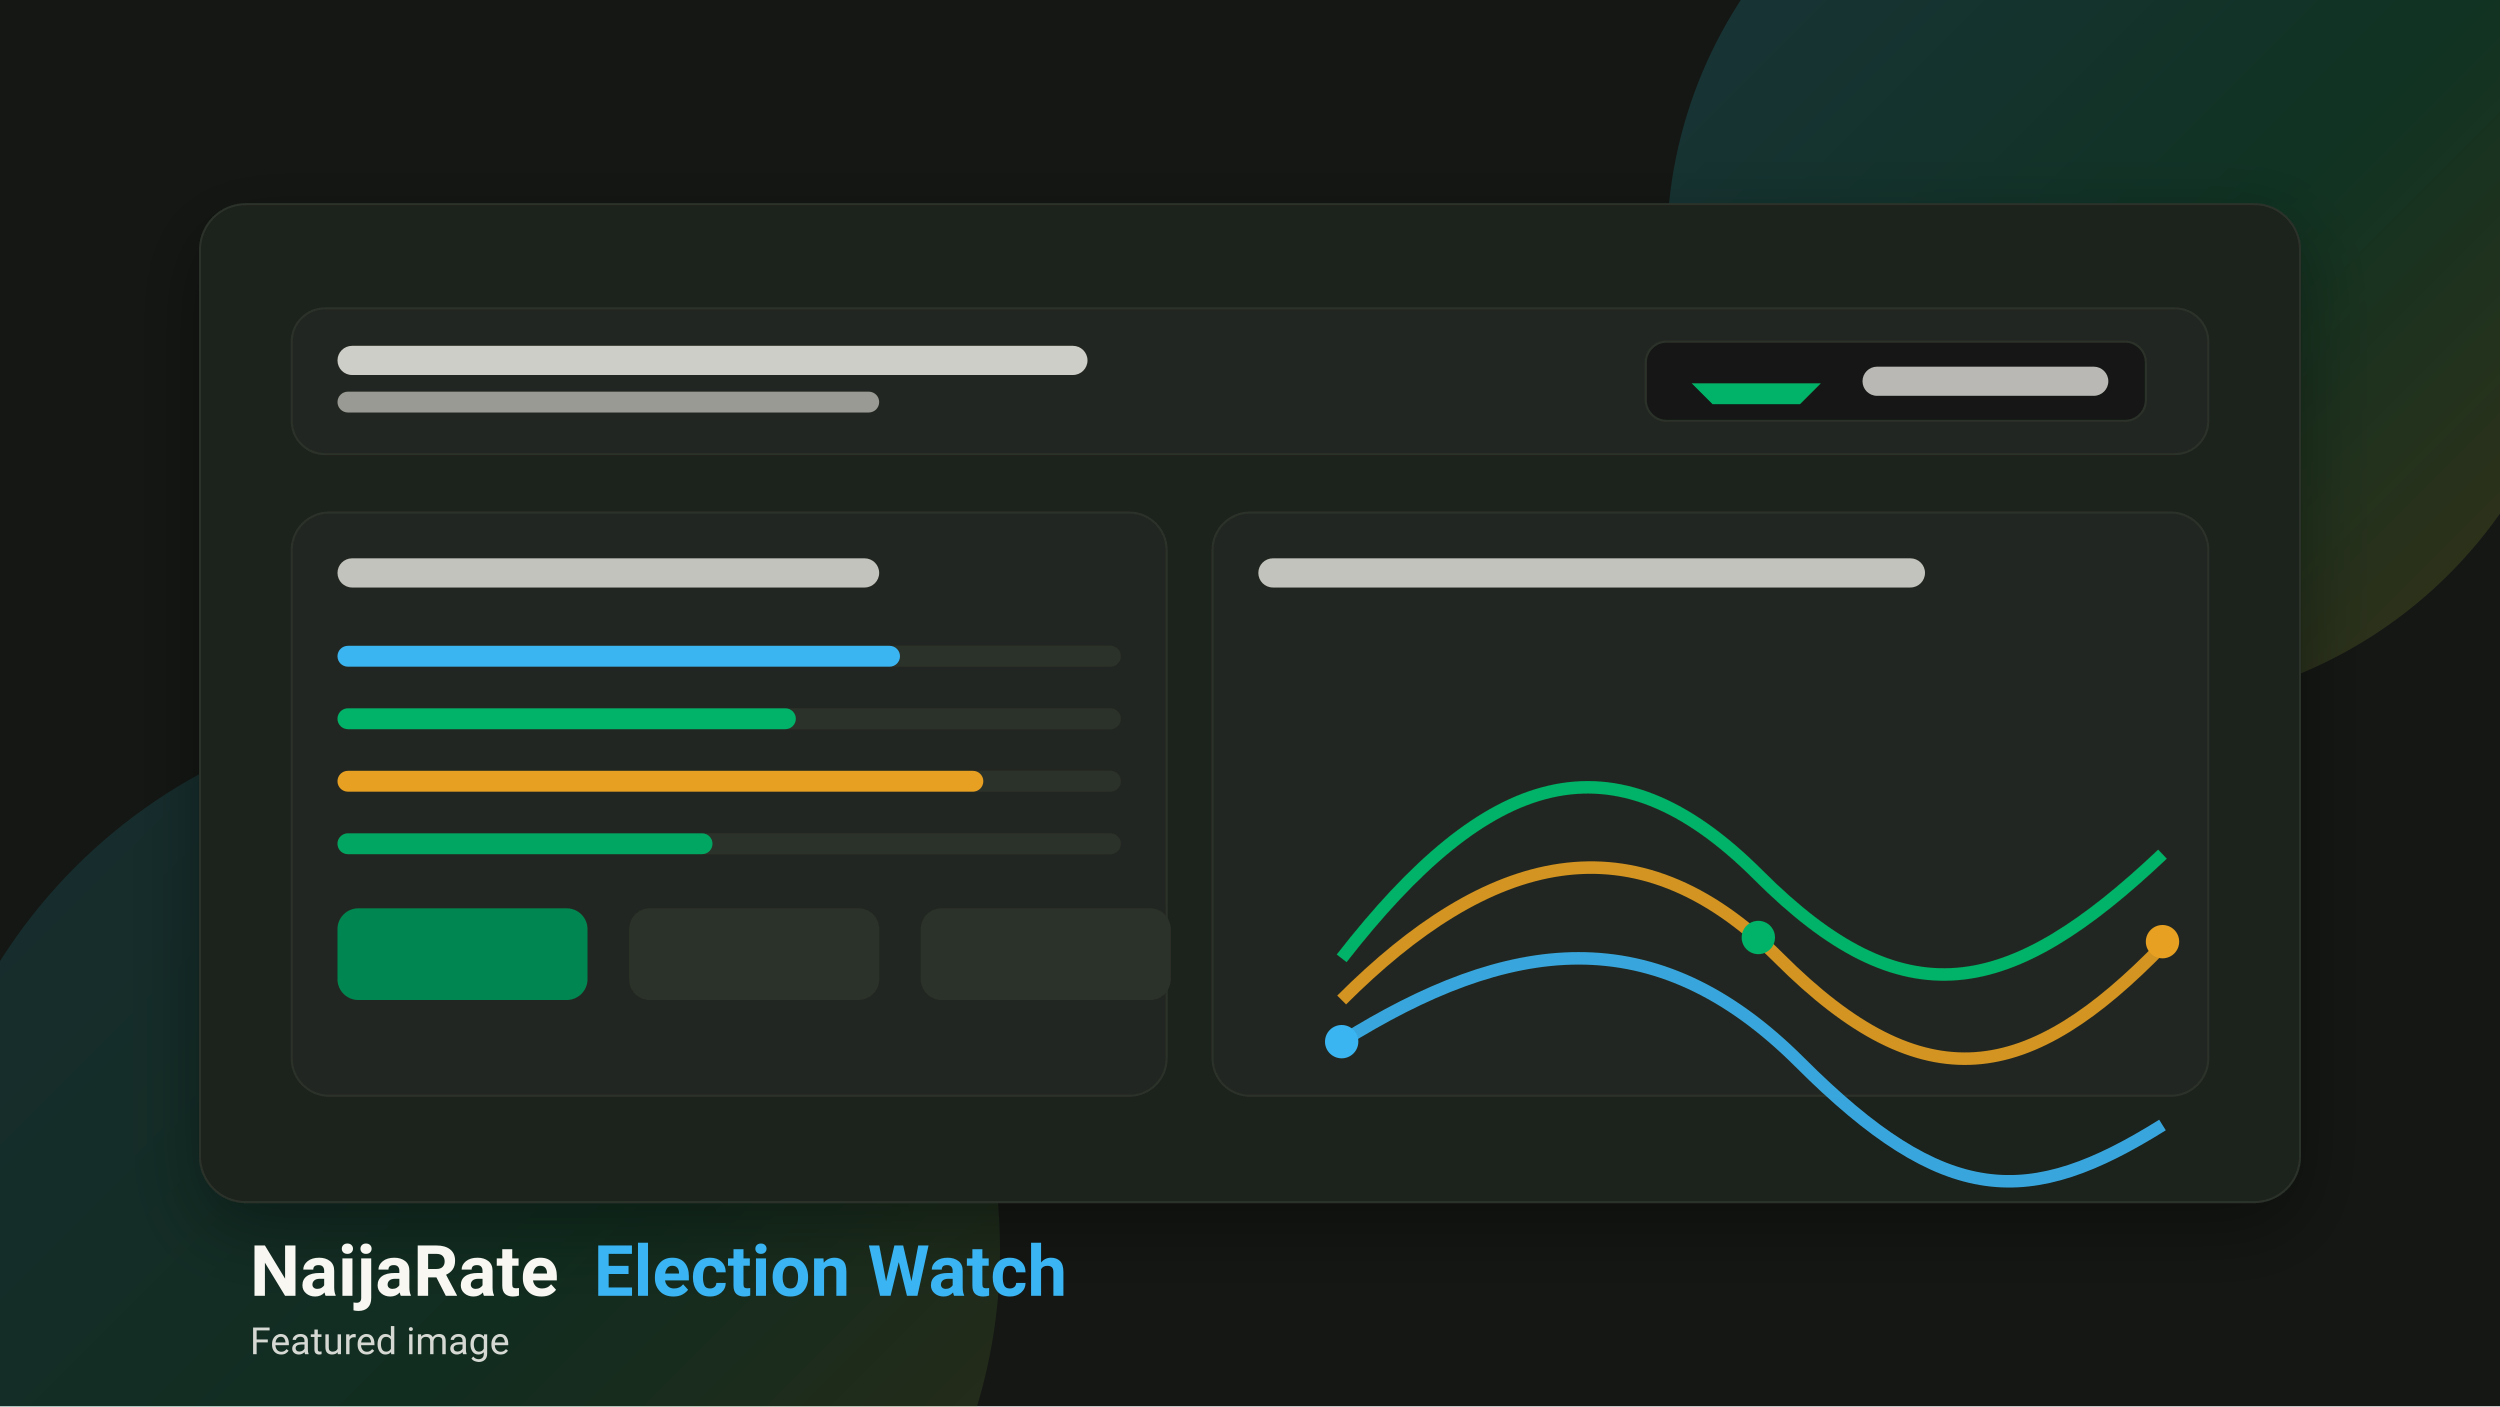
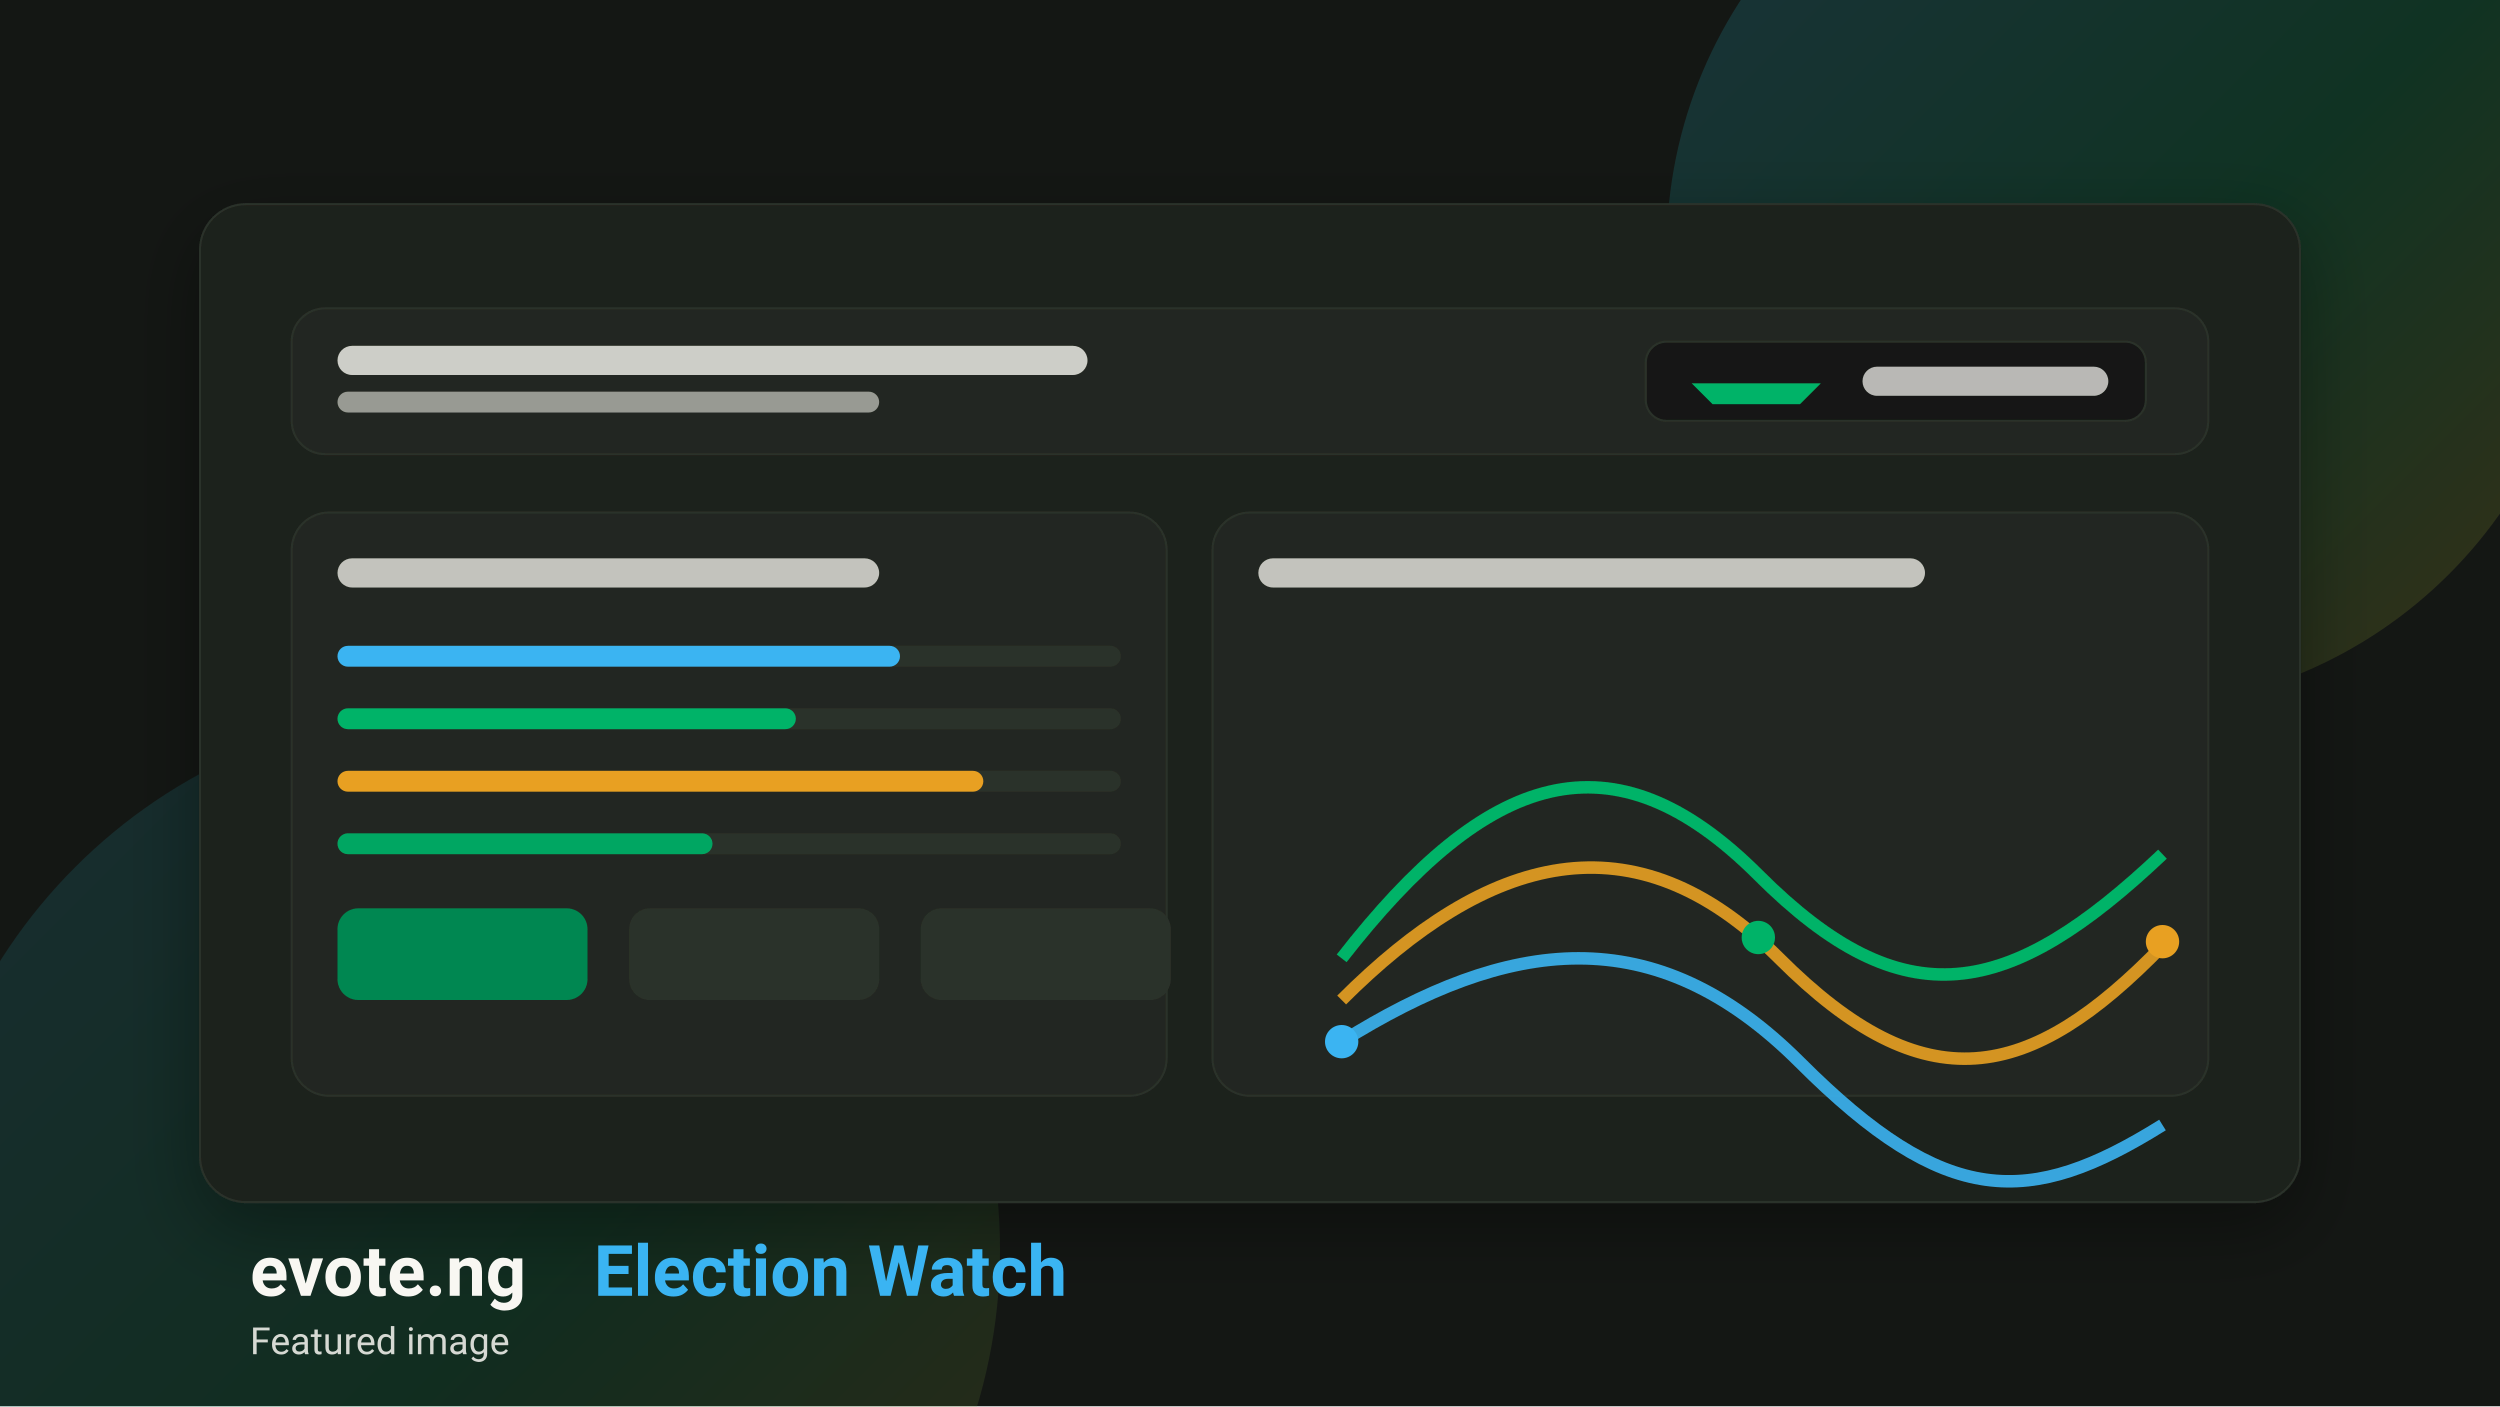
<svg xmlns="http://www.w3.org/2000/svg" width="1200" height="675" viewBox="0 0 1200 675">
  <defs>
    <linearGradient id="g" x1="0" y1="0" x2="1" y2="1">
      <stop offset="0" stop-color="#3ab4f2" />
      <stop offset="0.55" stop-color="#00b368" />
      <stop offset="1" stop-color="#e8a020" />
    </linearGradient>
    <filter id="s" x="-20%" y="-20%" width="140%" height="140%">
      <feDropShadow dx="0" dy="12" stdDeviation="18" flood-color="#000" flood-opacity="0.35" />
    </filter>
  </defs>
  <rect width="1200" height="675" fill="#141714" />
  <circle cx="1020" cy="120" r="220" fill="url(#g)" opacity="0.18" />
  <circle cx="220" cy="600" r="260" fill="url(#g)" opacity="0.14" />
  <g filter="url(#s)">
    <rect x="96" y="98" width="1008" height="479" rx="22" fill="#1d211b" stroke="#2c312a" />
    <g transform="translate(140 148)">
      <rect x="0" y="0" width="920" height="70" rx="16" fill="#232820" stroke="#2c312a" />
      <rect x="22" y="18" width="360" height="14" rx="7" fill="#f8f7f2" opacity="0.8" />
      <rect x="22" y="40" width="260" height="10" rx="5" fill="#f8f7f2" opacity="0.55" />
      <g transform="translate(650 16)">
        <rect x="0" y="0" width="240" height="38" rx="10" fill="#141714" stroke="#2c312a" />
        <path d="M22 20h62l-10 10H32z" fill="#00b368" />
        <rect x="104" y="12" width="118" height="14" rx="7" fill="#f8f7f2" opacity="0.72" />
      </g>
    </g>
    <g transform="translate(140 246)">
      <rect x="0" y="0" width="420" height="280" rx="18" fill="#232820" stroke="#2c312a" />
      <rect x="22" y="22" width="260" height="14" rx="7" fill="#f8f7f2" opacity="0.75" />
      <g transform="translate(22 64)">
        <rect x="0" y="0" width="376" height="10" rx="5" fill="#2c312a" />
        <rect x="0" y="0" width="270" height="10" rx="5" fill="#3ab4f2" />
        <rect x="0" y="30" width="376" height="10" rx="5" fill="#2c312a" />
        <rect x="0" y="30" width="220" height="10" rx="5" fill="#00b368" />
        <rect x="0" y="60" width="376" height="10" rx="5" fill="#2c312a" />
        <rect x="0" y="60" width="310" height="10" rx="5" fill="#e8a020" />
        <rect x="0" y="90" width="376" height="10" rx="5" fill="#2c312a" />
        <rect x="0" y="90" width="180" height="10" rx="5" fill="#00b368" opacity="0.9" />
      </g>
      <g transform="translate(22 190)">
        <rect x="0" y="0" width="120" height="44" rx="10" fill="#008751" />
        <rect x="140" y="0" width="120" height="44" rx="10" fill="#2c312a" />
        <rect x="280" y="0" width="120" height="44" rx="10" fill="#2c312a" />
      </g>
    </g>
    <g transform="translate(582 246)">
      <rect x="0" y="0" width="478" height="280" rx="18" fill="#232820" stroke="#2c312a" />
      <rect x="22" y="22" width="320" height="14" rx="7" fill="#f8f7f2" opacity="0.75" />
      <g transform="translate(22 64)">
        <path d="M40 150c70-90 130-110 200-40s120 60 194-10" fill="none" stroke="#00b368" stroke-width="6" />
        <path d="M40 170c70-70 140-90 210-20s120 60 184-6" fill="none" stroke="#e8a020" stroke-width="6" opacity="0.9" />
        <path d="M40 190c80-50 150-60 220 10s110 70 174 30" fill="none" stroke="#3ab4f2" stroke-width="6" opacity="0.9" />
        <circle cx="40" cy="190" r="8" fill="#3ab4f2" />
        <circle cx="240" cy="140" r="8" fill="#00b368" />
        <circle cx="434" cy="142" r="8" fill="#e8a020" />
      </g>
    </g>
  </g>
  <g font-family="system-ui, -apple-system, Segoe UI, Roboto, Arial" fill="#f8f7f2">
-     <text x="120" y="622" font-size="34" font-weight="700">NaijaRate</text>
+     <text x="120" y="622" font-size="34" font-weight="700">evote.ng</text>
    <text x="285" y="622" font-size="34" font-weight="700" fill="#3ab4f2">Election Watch</text>
    <text x="120" y="650" font-size="18" opacity="0.85">Featured image</text>
  </g>
</svg>
